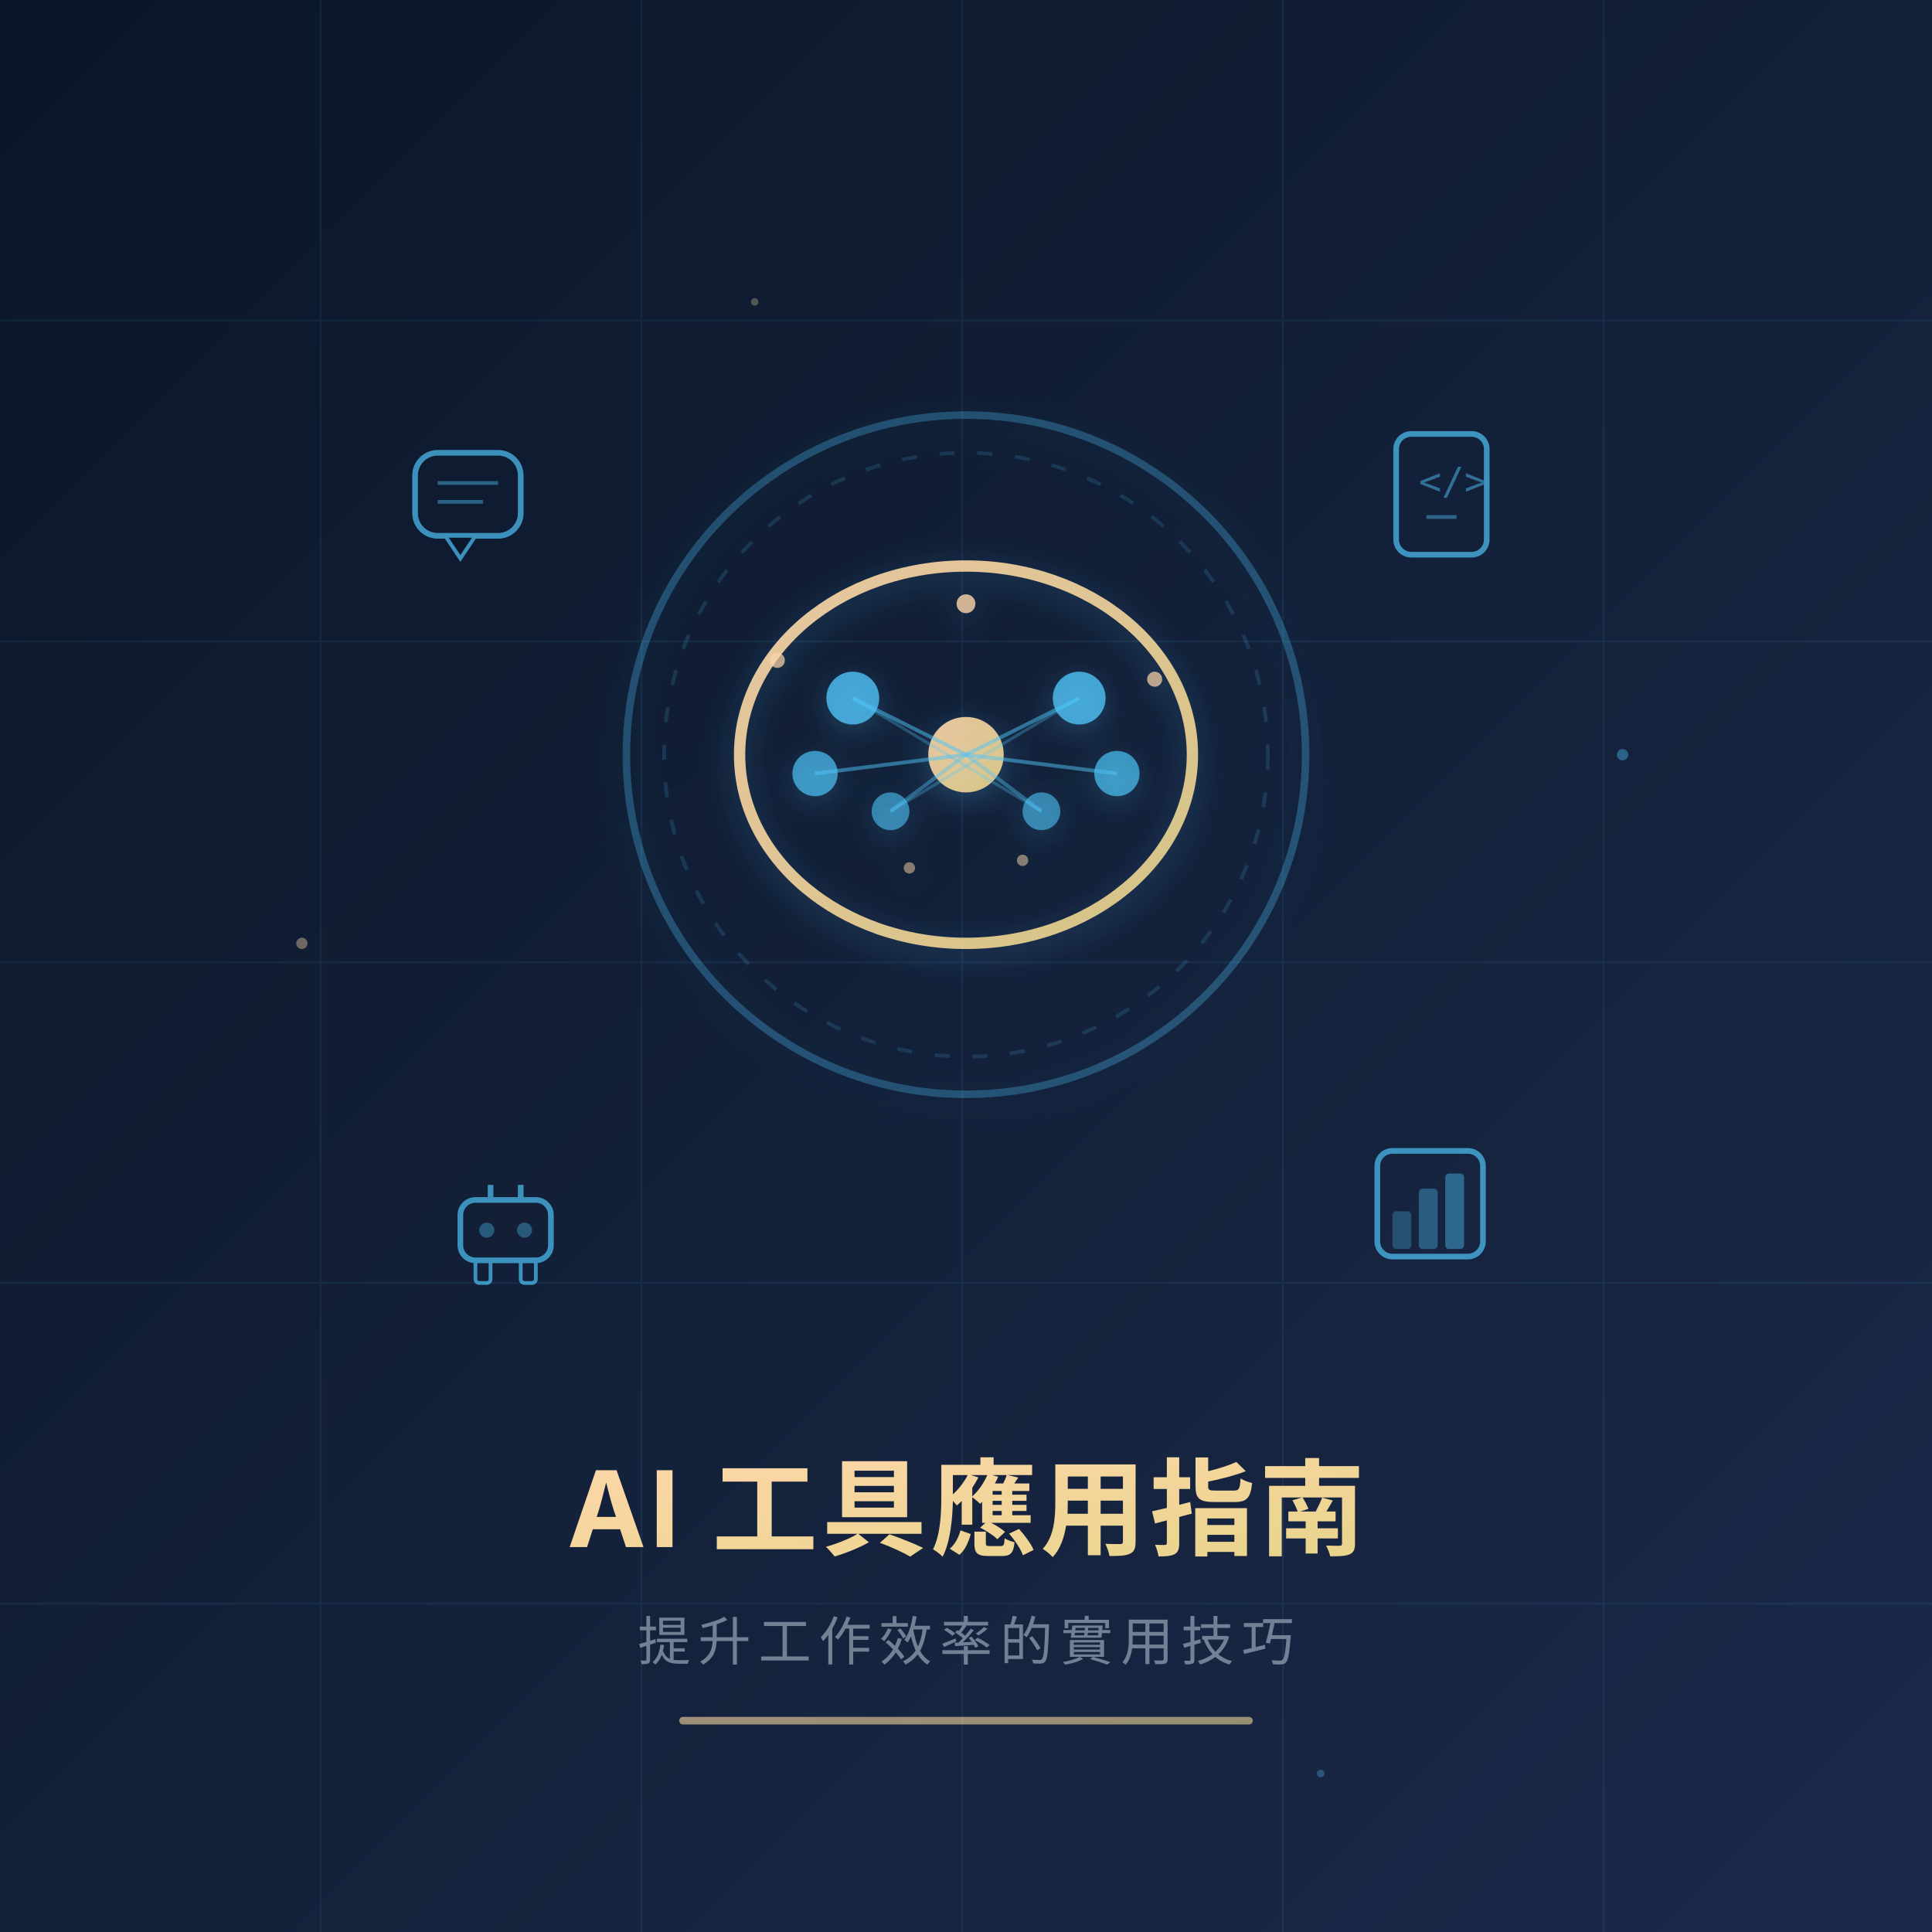
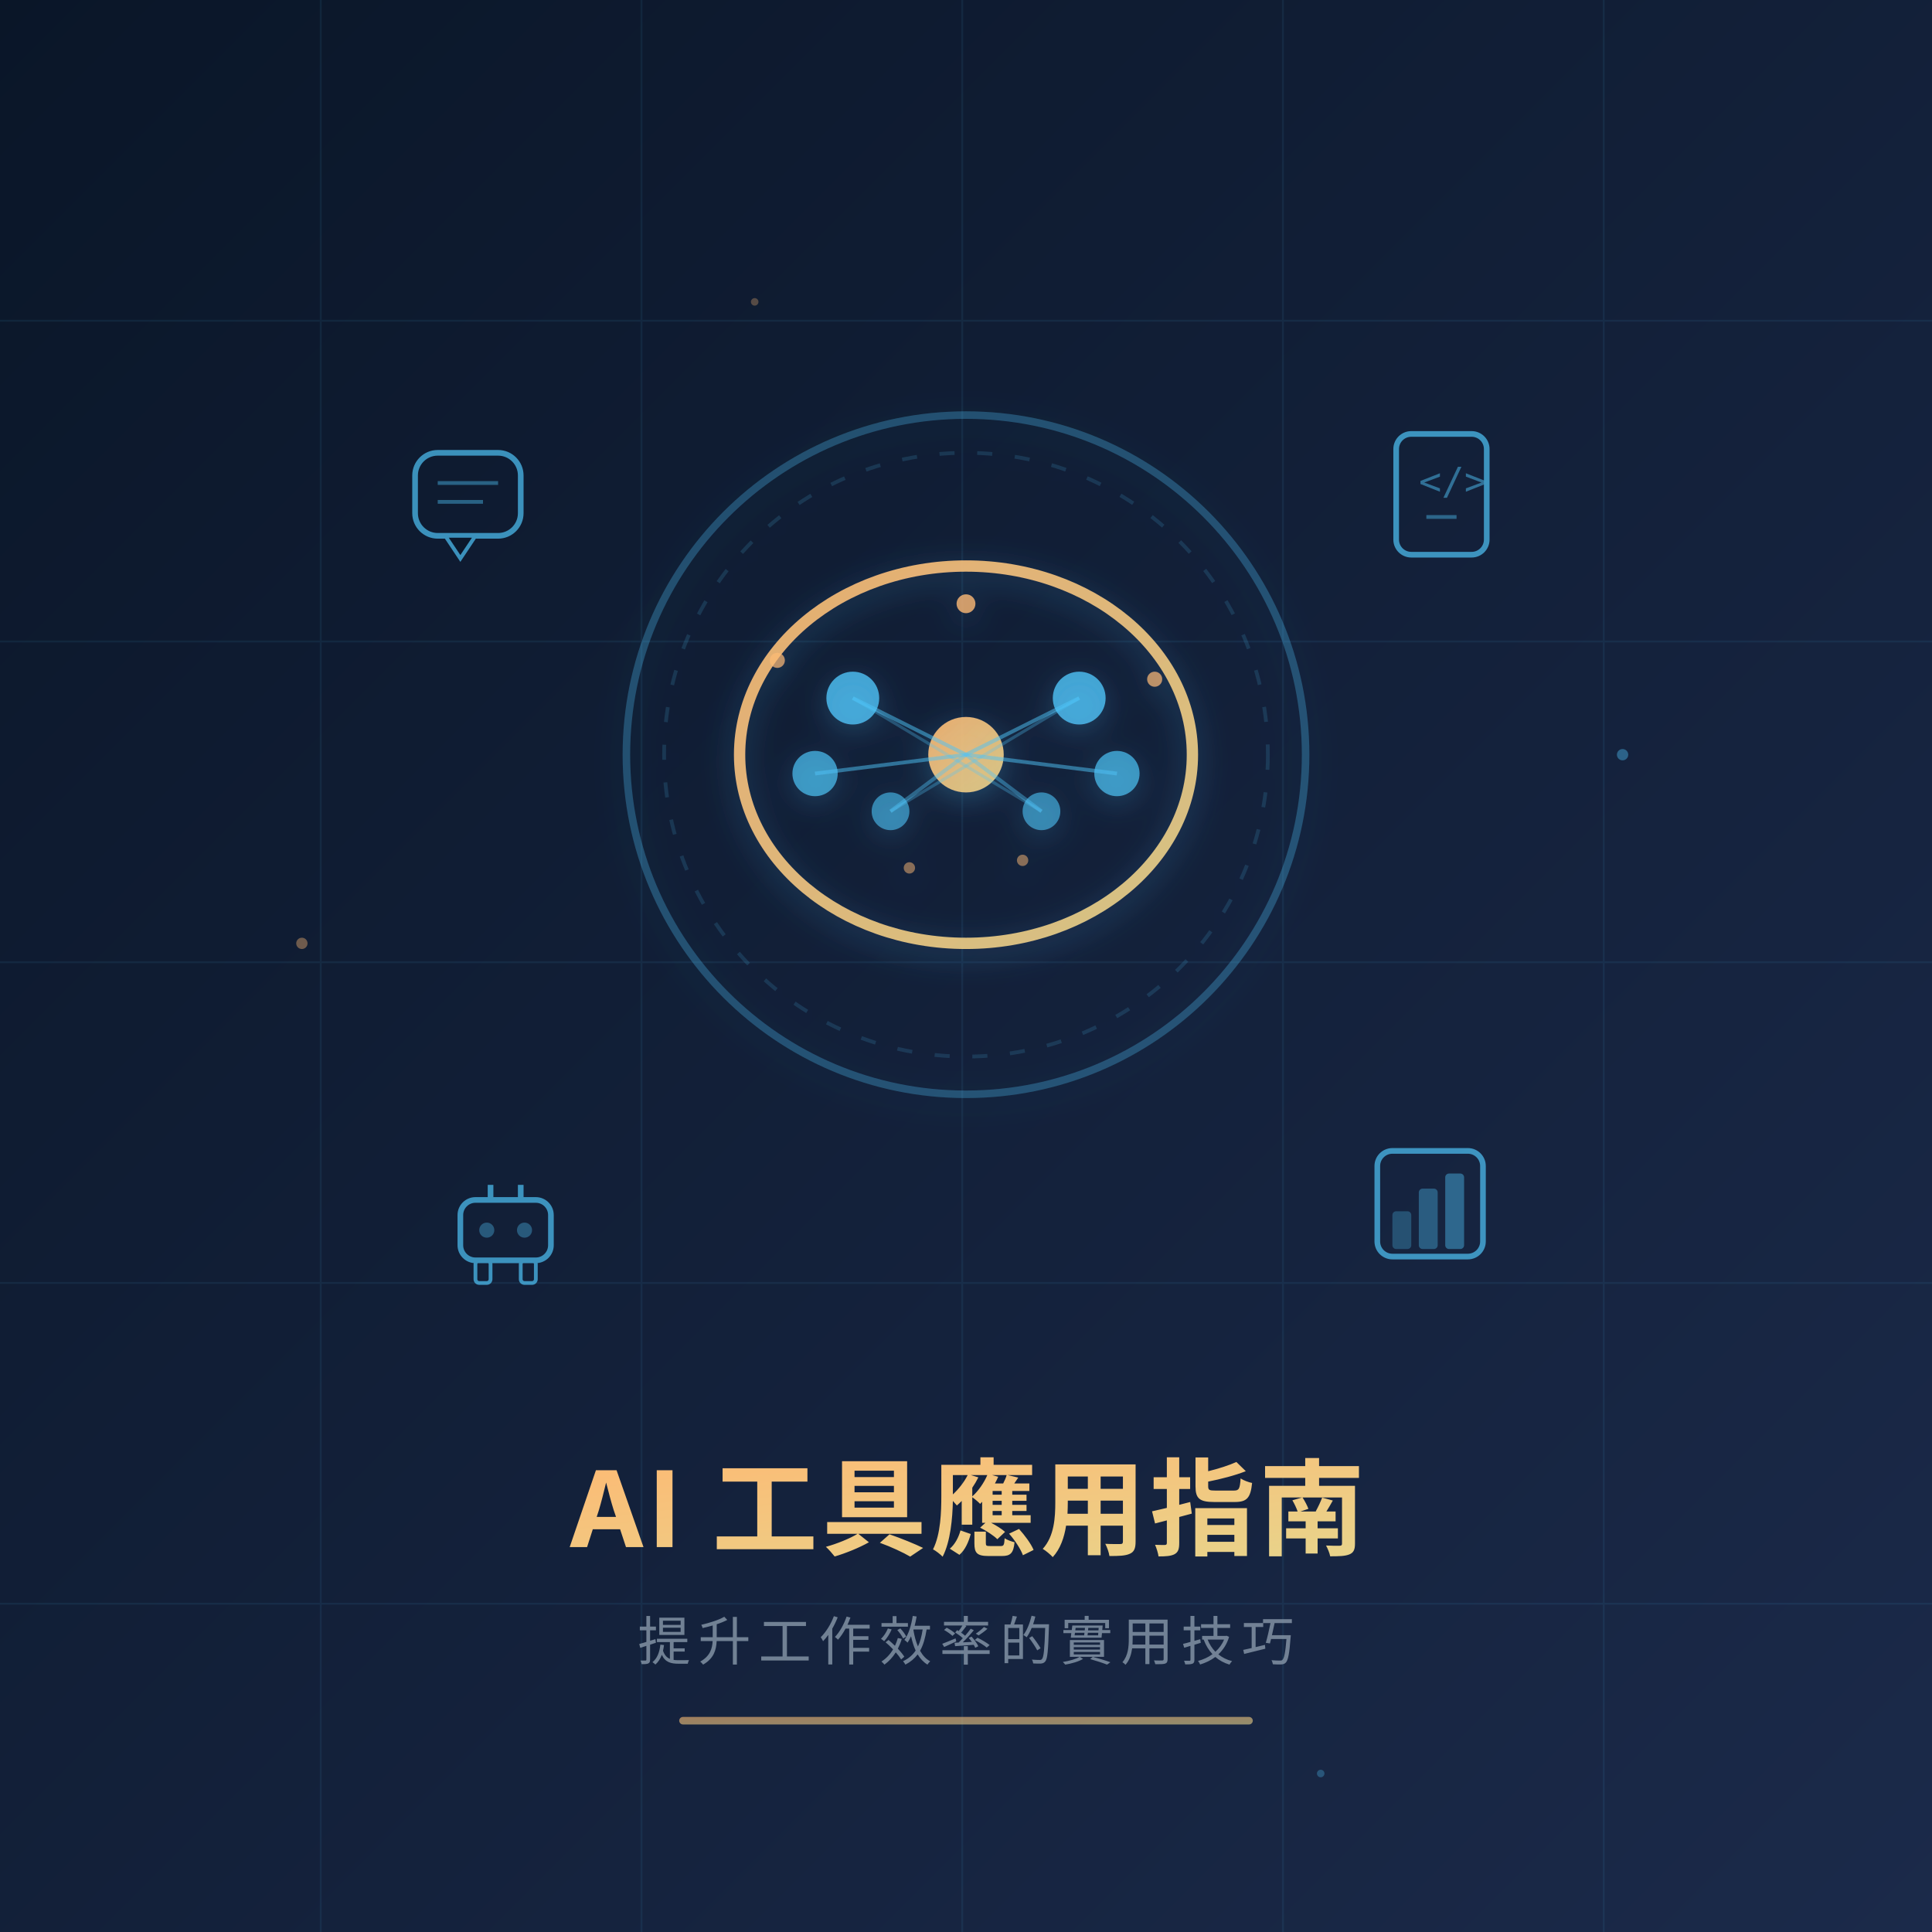
<svg xmlns="http://www.w3.org/2000/svg" viewBox="0 0 512 512" width="512" height="512">
  <defs>
    <linearGradient id="bg" x1="0%" y1="0%" x2="100%" y2="100%">
      <stop offset="0%" style="stop-color:#0a1628" />
      <stop offset="100%" style="stop-color:#1B2A4A" />
    </linearGradient>
    <linearGradient id="glow" x1="0%" y1="0%" x2="100%" y2="100%">
-       <stop offset="0%" style="stop-color:#FED7AA" />
+       <stop offset="0%" style="stop-color:#FDBA74" />
      <stop offset="100%" style="stop-color:#E8D48B" />
    </linearGradient>
    <linearGradient id="accent" x1="0%" y1="0%" x2="100%" y2="100%">
      <stop offset="0%" style="stop-color:#4FC3F7" />
      <stop offset="100%" style="stop-color:#29B6F6" />
    </linearGradient>
    <filter id="shadow">
      <feDropShadow dx="0" dy="2" stdDeviation="4" flood-color="#4FC3F7" flood-opacity="0.3" />
    </filter>
  </defs>
  <rect width="512" height="512" fill="url(#bg)" />
  <g opacity="0.08" stroke="#4FC3F7" stroke-width="0.5">
    <line x1="0" y1="85" x2="512" y2="85" />
    <line x1="0" y1="170" x2="512" y2="170" />
    <line x1="0" y1="255" x2="512" y2="255" />
    <line x1="0" y1="340" x2="512" y2="340" />
    <line x1="0" y1="425" x2="512" y2="425" />
    <line x1="85" y1="0" x2="85" y2="512" />
    <line x1="170" y1="0" x2="170" y2="512" />
    <line x1="255" y1="0" x2="255" y2="512" />
    <line x1="340" y1="0" x2="340" y2="512" />
    <line x1="425" y1="0" x2="425" y2="512" />
  </g>
  <g transform="translate(256, 200)" filter="url(#shadow)">
    <circle cx="0" cy="0" r="90" fill="none" stroke="#4FC3F7" stroke-width="2" opacity="0.3" />
    <circle cx="0" cy="0" r="80" fill="none" stroke="#4FC3F7" stroke-width="1" opacity="0.15" stroke-dasharray="4,6" />
    <ellipse cx="0" cy="0" rx="60" ry="50" fill="none" stroke="url(#glow)" stroke-width="3" opacity="0.9" />
    <circle cx="-30" cy="-15" r="7" fill="#4FC3F7" opacity="0.8" />
    <circle cx="-20" cy="15" r="5" fill="#4FC3F7" opacity="0.6" />
    <circle cx="-40" cy="5" r="6" fill="#4FC3F7" opacity="0.7" />
    <circle cx="30" cy="-15" r="7" fill="#4FC3F7" opacity="0.8" />
    <circle cx="20" cy="15" r="5" fill="#4FC3F7" opacity="0.6" />
    <circle cx="40" cy="5" r="6" fill="#4FC3F7" opacity="0.7" />
    <circle cx="0" cy="0" r="10" fill="url(#glow)" opacity="0.9" />
    <line x1="-30" y1="-15" x2="0" y2="0" stroke="#4FC3F7" stroke-width="1" opacity="0.5" />
    <line x1="-20" y1="15" x2="0" y2="0" stroke="#4FC3F7" stroke-width="1" opacity="0.4" />
    <line x1="-40" y1="5" x2="0" y2="0" stroke="#4FC3F7" stroke-width="1" opacity="0.5" />
    <line x1="30" y1="-15" x2="0" y2="0" stroke="#4FC3F7" stroke-width="1" opacity="0.5" />
    <line x1="20" y1="15" x2="0" y2="0" stroke="#4FC3F7" stroke-width="1" opacity="0.4" />
    <line x1="40" y1="5" x2="0" y2="0" stroke="#4FC3F7" stroke-width="1" opacity="0.5" />
    <line x1="-30" y1="-15" x2="20" y2="15" stroke="#4FC3F7" stroke-width="0.8" opacity="0.3" />
    <line x1="30" y1="-15" x2="-20" y2="15" stroke="#4FC3F7" stroke-width="0.8" opacity="0.3" />
-     <circle cx="-50" cy="-25" r="2" fill="#FED7AA" opacity="0.7" />
-     <circle cx="50" cy="-20" r="2" fill="#FED7AA" opacity="0.7" />
-     <circle cx="0" cy="-40" r="2.5" fill="#FED7AA" opacity="0.8" />
-     <circle cx="-15" cy="30" r="1.5" fill="#FED7AA" opacity="0.5" />
-     <circle cx="15" cy="28" r="1.5" fill="#FED7AA" opacity="0.5" />
+     <circle cx="-50" cy="-25" r="2" fill="#FDBA74" opacity="0.7" />
+     <circle cx="50" cy="-20" r="2" fill="#FDBA74" opacity="0.7" />
+     <circle cx="0" cy="-40" r="2.5" fill="#FDBA74" opacity="0.8" />
+     <circle cx="-15" cy="30" r="1.5" fill="#FDBA74" opacity="0.5" />
+     <circle cx="15" cy="28" r="1.5" fill="#FDBA74" opacity="0.5" />
  </g>
  <g transform="translate(110, 120)" opacity="0.7">
    <rect x="0" y="0" width="28" height="22" rx="6" fill="none" stroke="#4FC3F7" stroke-width="1.5" />
    <polygon points="8,22 12,28 16,22" fill="#0a1628" stroke="#4FC3F7" stroke-width="1" />
    <line x1="6" y1="8" x2="22" y2="8" stroke="#4FC3F7" stroke-width="1" opacity="0.6" />
    <line x1="6" y1="13" x2="18" y2="13" stroke="#4FC3F7" stroke-width="1" opacity="0.6" />
  </g>
  <g transform="translate(370, 115)" opacity="0.7">
    <rect x="0" y="0" width="24" height="32" rx="4" fill="none" stroke="#4FC3F7" stroke-width="1.5" />
    <text x="6" y="16" fill="#4FC3F7" font-size="10" font-family="monospace" opacity="0.7">&lt;/&gt;</text>
    <line x1="8" y1="22" x2="16" y2="22" stroke="#4FC3F7" stroke-width="1" opacity="0.6" />
  </g>
  <g transform="translate(120, 310)" opacity="0.7">
    <rect x="2" y="8" width="24" height="16" rx="4" fill="none" stroke="#4FC3F7" stroke-width="1.5" />
    <circle cx="9" cy="16" r="2" fill="#4FC3F7" opacity="0.5" />
    <circle cx="19" cy="16" r="2" fill="#4FC3F7" opacity="0.5" />
    <rect x="6" y="24" width="4" height="6" rx="1" fill="none" stroke="#4FC3F7" stroke-width="1" />
    <rect x="18" y="24" width="4" height="6" rx="1" fill="none" stroke="#4FC3F7" stroke-width="1" />
    <line x1="10" y1="4" x2="10" y2="8" stroke="#4FC3F7" stroke-width="1.5" />
    <line x1="18" y1="4" x2="18" y2="8" stroke="#4FC3F7" stroke-width="1.5" />
  </g>
  <g transform="translate(365, 305)" opacity="0.7">
    <rect x="0" y="0" width="28" height="28" rx="4" fill="none" stroke="#4FC3F7" stroke-width="1.5" />
    <rect x="4" y="16" width="5" height="10" rx="1" fill="#4FC3F7" opacity="0.4" />
    <rect x="11" y="10" width="5" height="16" rx="1" fill="#4FC3F7" opacity="0.5" />
    <rect x="18" y="6" width="5" height="20" rx="1" fill="#4FC3F7" opacity="0.6" />
  </g>
  <text x="256" y="410" text-anchor="middle" fill="url(#glow)" font-family="system-ui, -apple-system, sans-serif" font-size="28" font-weight="bold" letter-spacing="1">
    AI 工具應用指南
  </text>
  <text x="256" y="440" text-anchor="middle" fill="#8899AA" font-family="system-ui, -apple-system, sans-serif" font-size="14" letter-spacing="2" opacity="0.8">
    提升工作效率的實用技巧
  </text>
  <rect x="180" y="455" width="152" height="2" rx="1" fill="url(#glow)" opacity="0.6" />
-   <circle cx="80" cy="250" r="1.5" fill="#FED7AA" opacity="0.4">
+   <circle cx="80" cy="250" r="1.5" fill="#FDBA74" opacity="0.4">
    <animate attributeName="opacity" values="0.4;0.8;0.4" dur="3s" repeatCount="indefinite" />
  </circle>
  <circle cx="430" cy="200" r="1.5" fill="#4FC3F7" opacity="0.4">
    <animate attributeName="opacity" values="0.4;0.8;0.4" dur="2.5s" repeatCount="indefinite" />
  </circle>
-   <circle cx="200" cy="80" r="1" fill="#FED7AA" opacity="0.3">
+   <circle cx="200" cy="80" r="1" fill="#FDBA74" opacity="0.3">
    <animate attributeName="opacity" values="0.3;0.7;0.3" dur="4s" repeatCount="indefinite" />
  </circle>
  <circle cx="350" cy="470" r="1" fill="#4FC3F7" opacity="0.3">
    <animate attributeName="opacity" values="0.3;0.7;0.3" dur="3.5s" repeatCount="indefinite" />
  </circle>
</svg>
